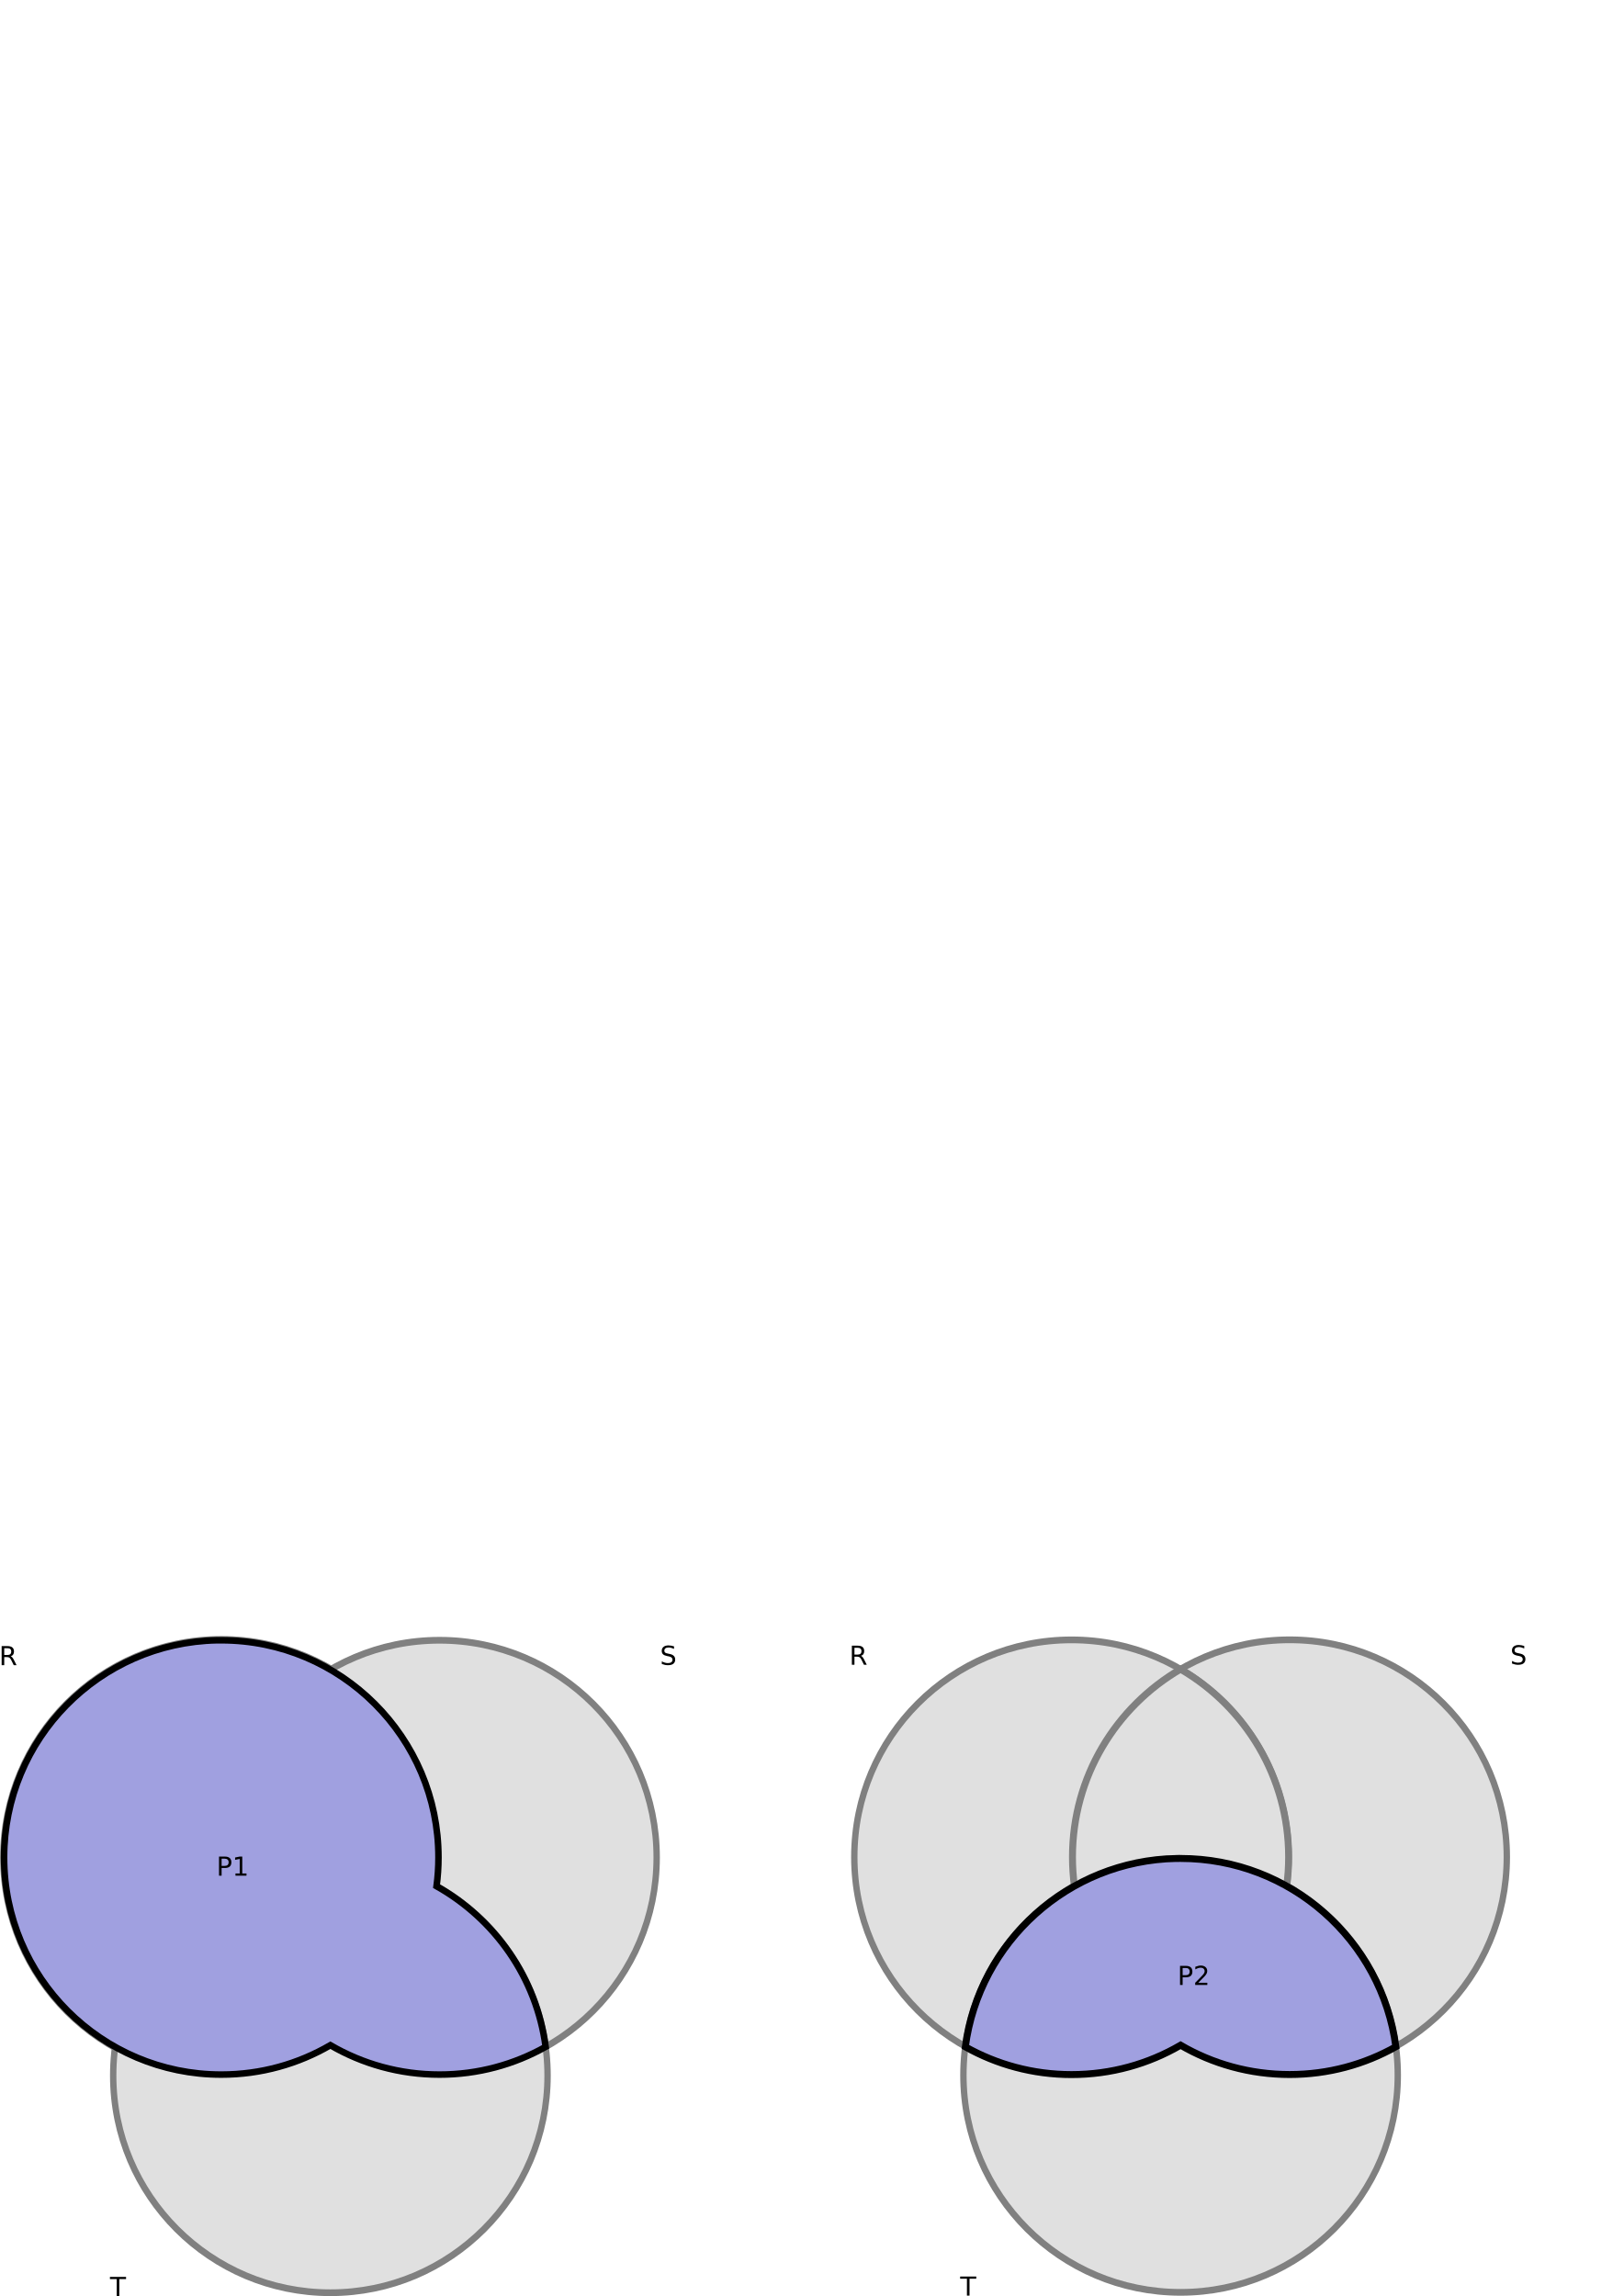
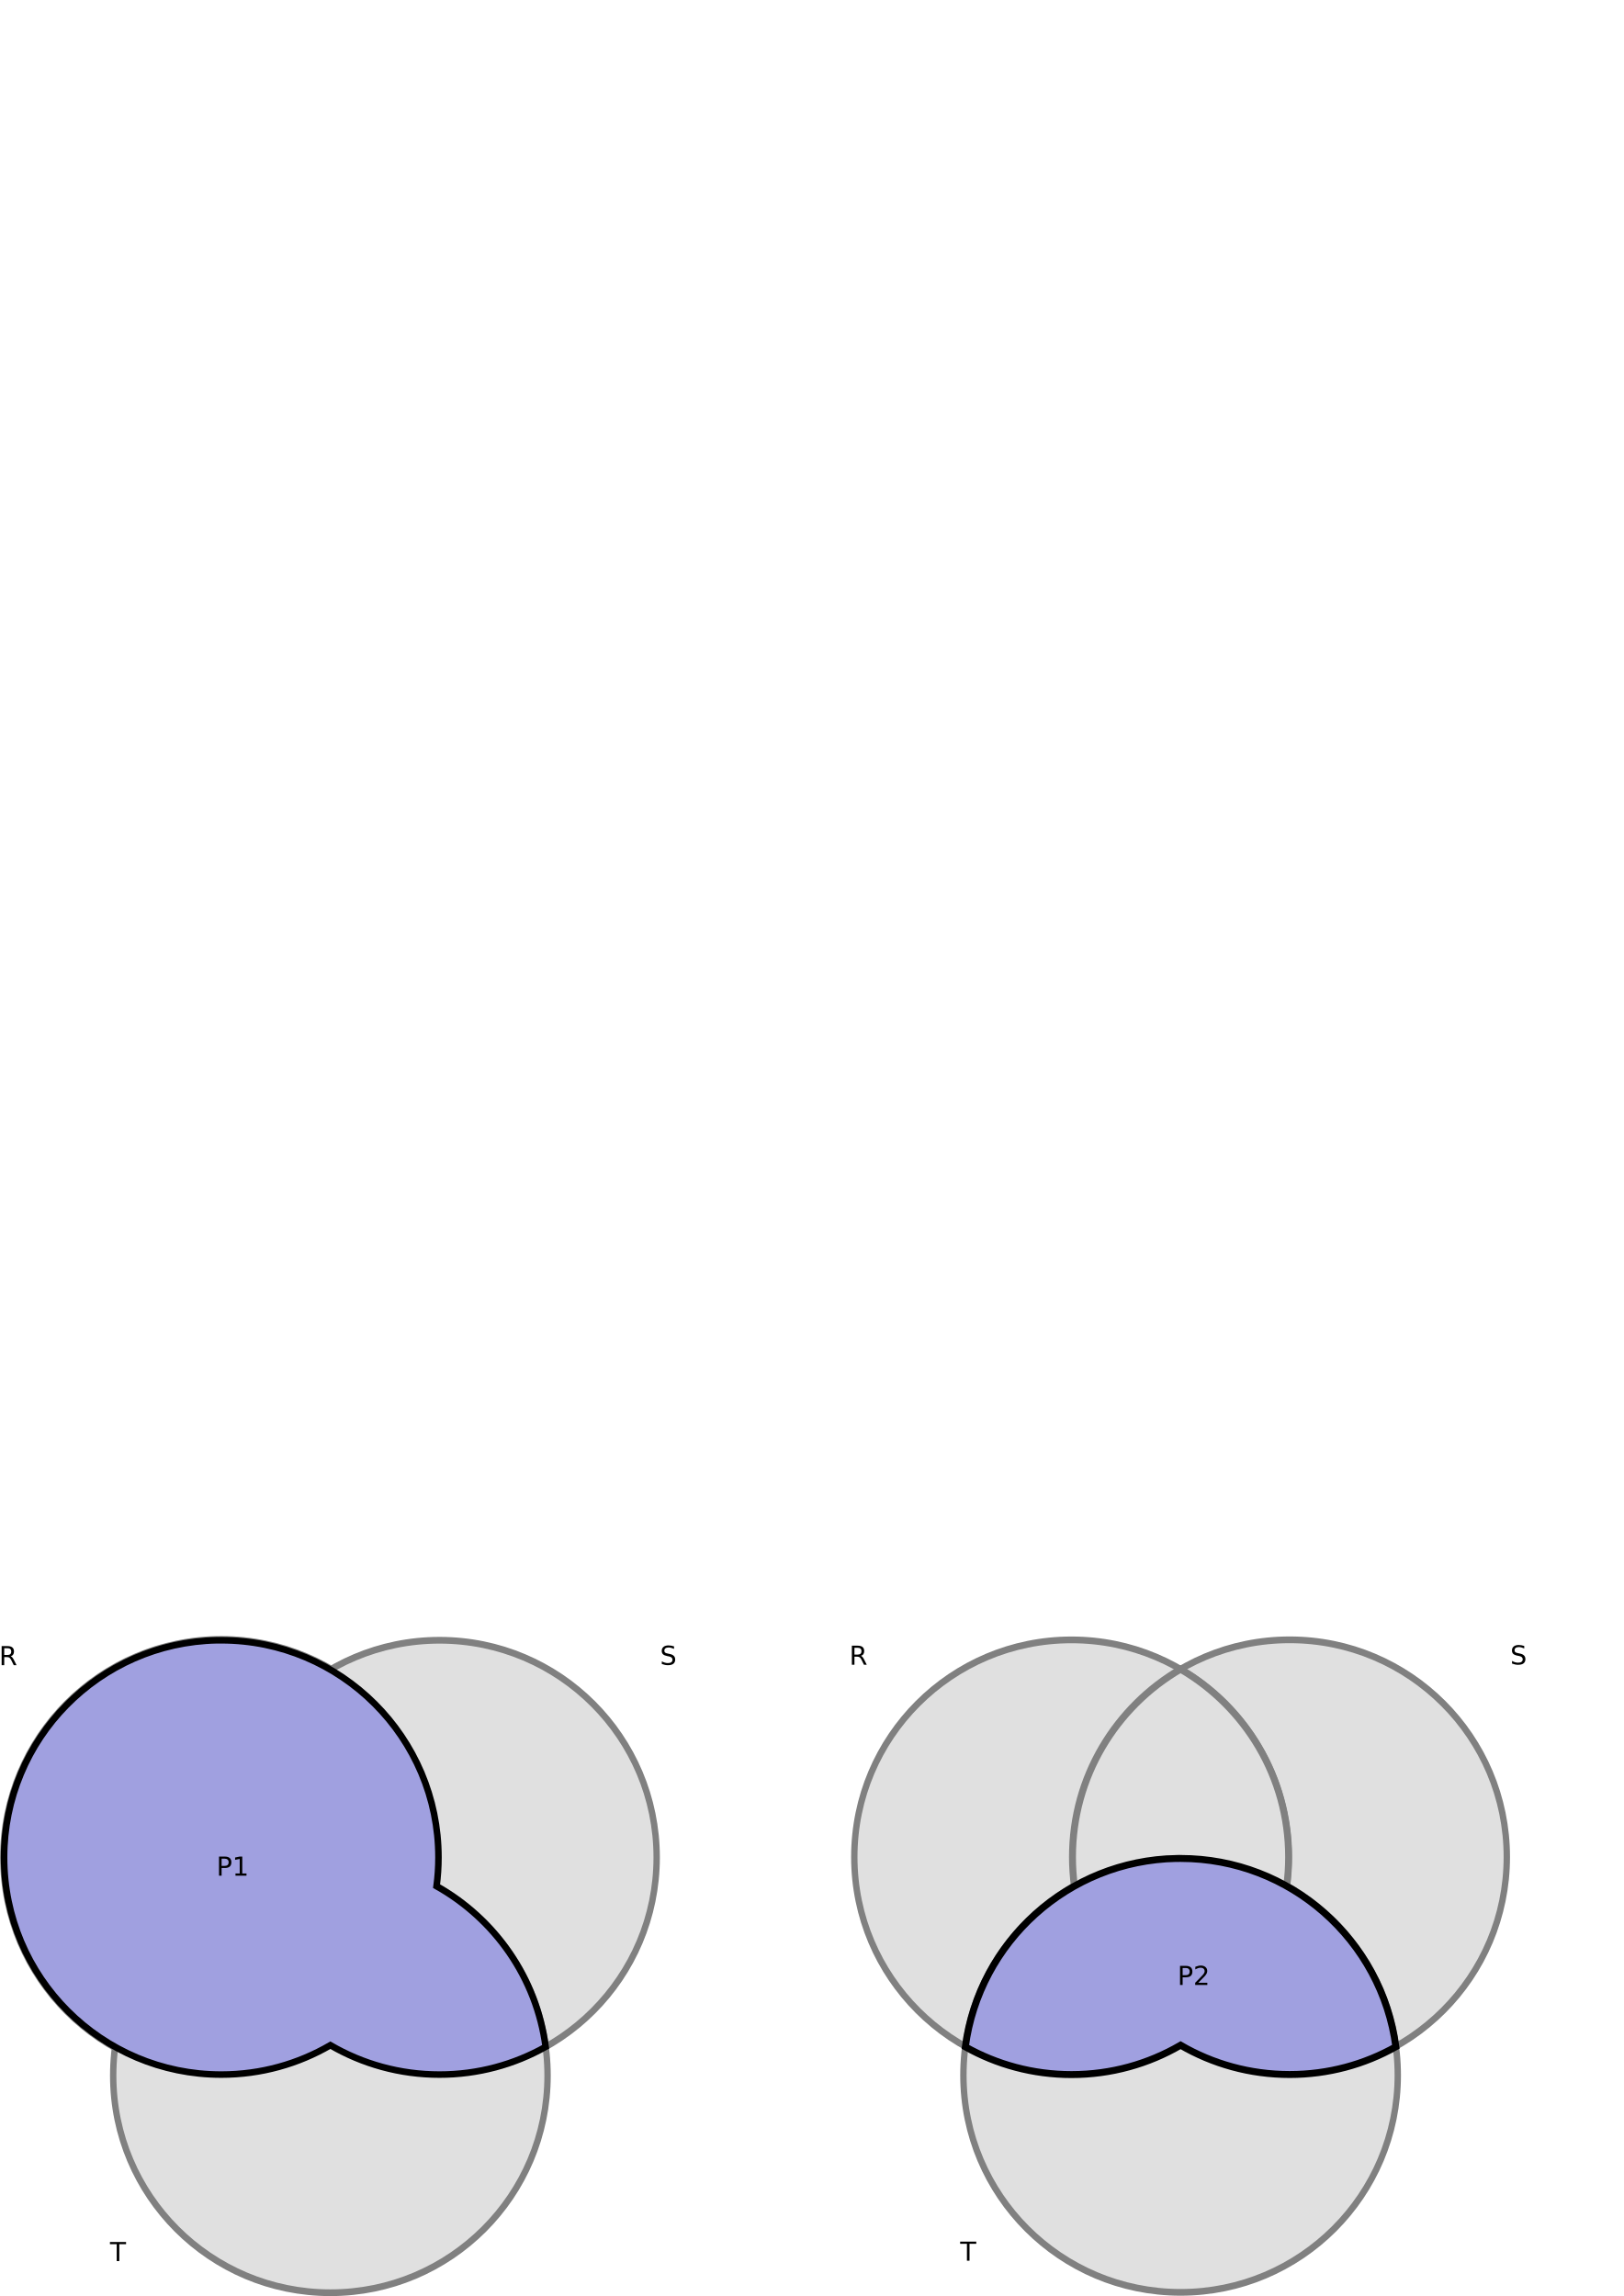
<svg xmlns="http://www.w3.org/2000/svg" width="744.094" height="1052.362" id="svg1524" version="1.1">
  <defs id="defs1526">
    </defs>
  <g id="layer1">
    <path style="fill:#e0e0e0;fill-opacity:1;fill-rule:nonzero;stroke:#808080;stroke-width:3.185;stroke-miterlimit:4;stroke-opacity:1;stroke-dasharray:none" id="path2209" d="m 411.429,438.076 a 108.571,102.857 0 1 1 -217.143,0 108.571,102.857 0 1 1 217.143,0 z" transform="matrix(0.916714,0,0,0.967644,313.3666,427.2291)" />
    <path style="fill:#e0e0e0;fill-opacity:1;fill-rule:nonzero;stroke:#808080;stroke-width:3.185;stroke-miterlimit:4;stroke-opacity:1;stroke-dasharray:none" id="path2211" d="m 411.429,438.076 a 108.571,102.857 0 1 1 -217.143,0 108.571,102.857 0 1 1 217.143,0 z" transform="matrix(0.916714,0,0,0.967643,213.3956,427.2584)" />
    <path style="opacity:1;fill:#a0a0e0;fill-opacity:1;fill-rule:nonzero;stroke:#808080;stroke-width:3.982;stroke-miterlimit:4;stroke-dasharray:none;stroke-opacity:1" id="path1318" d="M 411.429 438.076 A 108.571 102.857 0 1 1  194.286,438.076 A 108.571 102.857 0 1 1  411.429 438.076 z" transform="matrix(0.916714,0,0,0.967643,-176.2294,427.4314)" />
    <path style="opacity:1;fill:#e0e0e0;fill-opacity:1;fill-rule:nonzero;stroke:#808080;stroke-width:3.185;stroke-miterlimit:4;stroke-dasharray:none;stroke-opacity:1" id="path1316" d="M 411.429 438.076 A 108.571 102.857 0 1 1  194.286,438.076 A 108.571 102.857 0 1 1  411.429 438.076 z" transform="matrix(0.916714,0,0,0.967644,-76.22944,427.4312)" />
    <path style="opacity:1;fill:#e0e0e0;fill-opacity:1;fill-rule:nonzero;stroke:#808080;stroke-width:3.185;stroke-miterlimit:4;stroke-dasharray:none;stroke-opacity:1" id="path1320" d="M 411.429 438.076 A 108.571 102.857 0 1 1  194.286,438.076 A 108.571 102.857 0 1 1  411.429 438.076 z" transform="matrix(0.916714,0,0,0.967643,-126.2294,527.4316)" />
    <path style="fill:#e0e0e0;fill-opacity:1;fill-rule:nonzero;stroke:#808080;stroke-width:3.185;stroke-miterlimit:4;stroke-opacity:1;stroke-dasharray:none" id="path1314" d="m 411.429,438.076 a 108.571,102.857 0 1 1 -217.143,0 108.571,102.857 0 1 1 217.143,0 z" transform="matrix(0.916714,0,0,0.967643,263.3956,527.2586)" />
    <path style="fill:#e0e0e0;fill-opacity:1;fill-rule:nonzero;stroke:#808080;stroke-width:3.185;stroke-miterlimit:4;stroke-opacity:1;stroke-dasharray:none" d="m 541.014,765.067 c -29.618,17.249 -49.531,49.34 -49.531,86.062 0,36.738 19.924,68.85 49.562,86.094 29.606,-17.252 49.5,-49.349 49.5,-86.062 0,-36.723 -19.912,-68.845 -49.531,-86.094 z" id="path2346" />
    <g id="g1337" transform="translate(-10.00014,600.1731)" style="fill:#a0a0e0;fill-opacity:1;stroke:#000000;stroke-width:3;stroke-miterlimit:4;stroke-opacity:1;stroke-dasharray:none">
      <path style="fill:#a0a0e0;fill-opacity:1;fill-rule:nonzero;stroke:#000000;stroke-width:3.185;stroke-miterlimit:4;stroke-opacity:1;stroke-dasharray:none" d="m 549.094,251.812 c -49.608,0.944 -90.351,38.243 -96.719,86.344 14.393,8.091 30.98,12.719 48.656,12.719 18.226,0 35.302,-4.904 50,-13.469 14.684,8.543 31.767,13.438 49.969,13.438 17.686,0 34.289,-4.619 48.688,-12.719 -6.463,-48.708 -48.191,-86.312 -98.656,-86.312 -0.644,0 -1.297,-0.012 -1.938,0 z" transform="translate(4.026177e-5,-0.173025)" id="path1339" />
    </g>
    <path style="fill:#a0a0e0;fill-opacity:1;fill-rule:nonzero;stroke:#000000;stroke-width:3;stroke-miterlimit:4;stroke-dasharray:none;stroke-opacity:1;opacity:1" d="M 99.466,751.815 C 45.415,752.843 1.873,797.05 1.873,851.346 C 1.873,906.286 46.464,950.877 101.404,950.877 C 119.621,950.877 136.711,945.965 151.404,937.409 C 166.097,945.971 183.183,950.877 201.404,950.877 C 219.077,950.877 235.669,946.247 250.06,938.159 C 245.869,906.496 226.769,879.541 200.06,864.534 C 200.633,860.214 200.935,855.821 200.935,851.346 C 200.935,796.406 156.344,751.815 101.404,751.815 C 100.76,751.815 100.107,751.803 99.466,751.815 z " id="path2203" />
    <text xml:space="preserve" style="font-size:12px;font-style:normal;font-weight:normal;fill:#000000;fill-opacity:1;stroke:none;stroke-width:1px;stroke-linecap:butt;stroke-linejoin:miter;stroke-opacity:1;font-family:Bitstream Vera Sans" x="99.197" y="859.707" id="text2746">
      <tspan id="tspan2748" x="99.197" y="859.707">P1</tspan>
    </text>
    <text xml:space="preserve" style="font-size:12px;font-style:normal;font-weight:normal;fill:#000000;fill-opacity:1;stroke:none;font-family:Bitstream Vera Sans" x="539.604" y="909.794" id="text2750">
      <tspan id="tspan2752" x="539.604" y="909.794">P2</tspan>
    </text>
-     <text xml:space="preserve" style="font-size:12px;font-style:normal;font-weight:normal;fill:#000000;fill-opacity:1;stroke:none;font-family:Bitstream Vera Sans" x="50.41" y="1052.362" id="text4003-2">
-       <tspan id="tspan4005-2" x="50.41" y="1052.362">T</tspan>
+     <text xml:space="preserve" style="font-size:12px;font-style:normal;font-weight:normal;fill:#000000;fill-opacity:1;stroke:none;font-family:Bitstream Vera Sans" x="50.41" y="1036.362" id="text4003-2">
+       <tspan id="tspan4005-2" x="50.41" y="1036.362">T</tspan>
    </text>
-     <text xml:space="preserve" style="font-size:12px;font-style:normal;font-weight:normal;fill:#000000;fill-opacity:1;stroke:none;font-family:Bitstream Vera Sans" x="440.035" y="1052.189" id="text4003-37">
-       <tspan id="tspan4005-9" x="440.035" y="1052.189">T</tspan>
+     <text xml:space="preserve" style="font-size:12px;font-style:normal;font-weight:normal;fill:#000000;fill-opacity:1;stroke:none;font-family:Bitstream Vera Sans" x="440.035" y="1036.189" id="text4003-37">
+       <tspan id="tspan4005-9" x="440.035" y="1036.189">T</tspan>
    </text>
    <text xml:space="preserve" style="font-size:12px;font-style:normal;font-weight:normal;fill:#000000;fill-opacity:1;stroke:none;font-family:Bitstream Vera Sans" x="-0.418" y="763.226" id="text2227">
      <tspan id="tspan2229" x="-0.418" y="763.226">R</tspan>
    </text>
    <text xml:space="preserve" style="font-size:12px;font-style:normal;font-weight:normal;fill:#000000;fill-opacity:1;stroke:none;font-family:Bitstream Vera Sans" x="302.466" y="763.067" id="text2231">
      <tspan id="tspan2233" x="302.466" y="763.067">S</tspan>
    </text>
    <text xml:space="preserve" style="font-size:12px;font-style:normal;font-weight:normal;fill:#000000;fill-opacity:1;stroke:none;font-family:Bitstream Vera Sans" x="389.209" y="763.037" id="text2227-6">
      <tspan id="tspan2229-2" x="389.209" y="763.037">R</tspan>
    </text>
    <text xml:space="preserve" style="font-size:12px;font-style:normal;font-weight:normal;fill:#000000;fill-opacity:1;stroke:none;font-family:Bitstream Vera Sans" x="692.093" y="762.879" id="text2231-7">
      <tspan id="tspan2233-0" x="692.093" y="762.879">S</tspan>
    </text>
  </g>
</svg>
